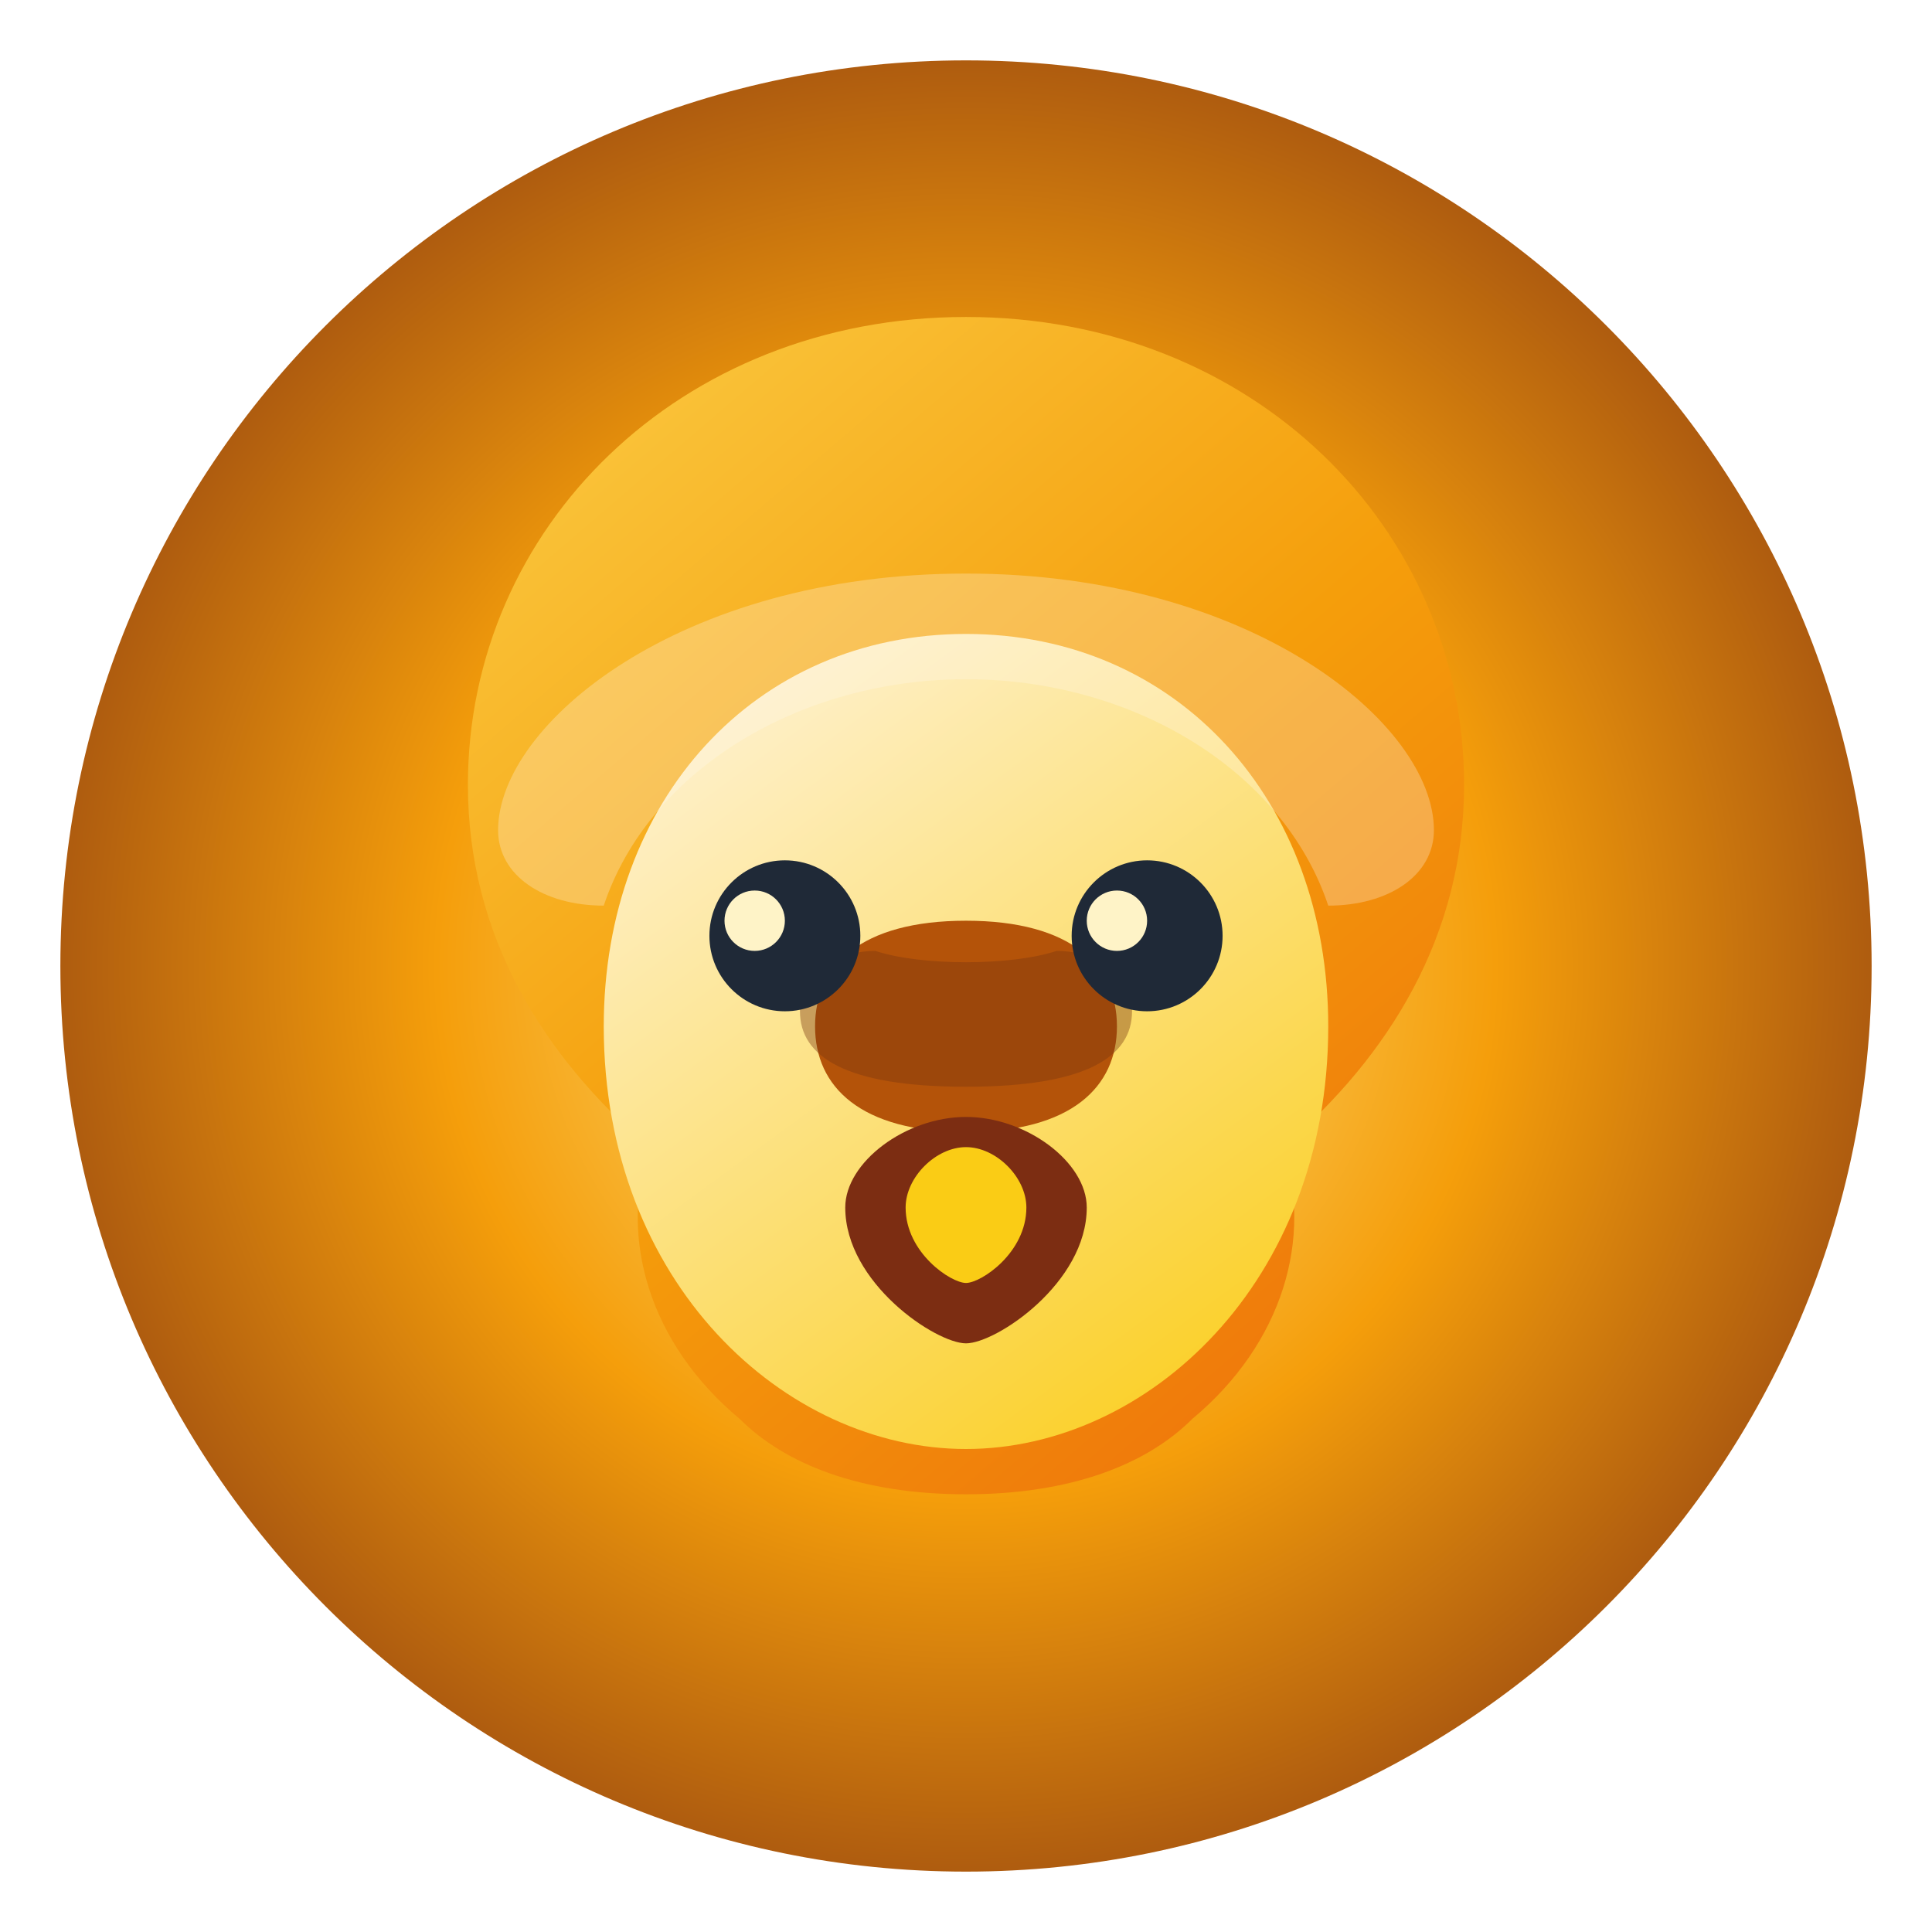
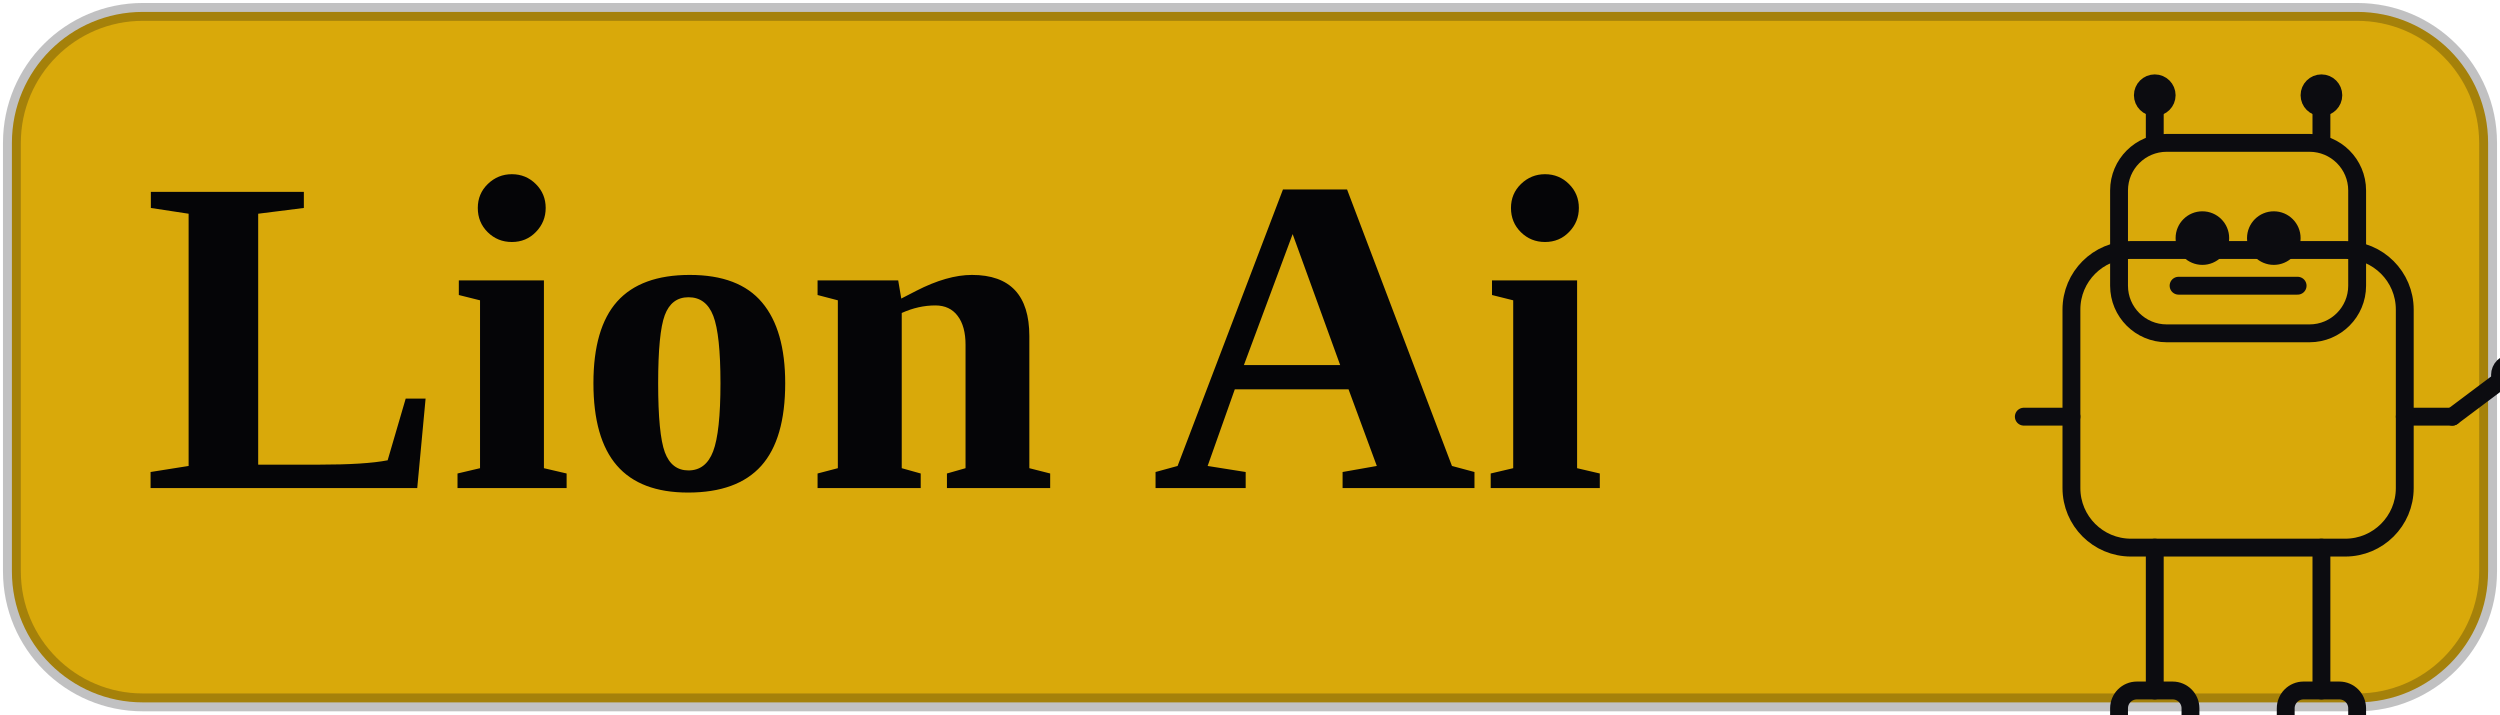
- <svg xmlns="http://www.w3.org/2000/svg" width="128" height="128" viewBox="0 0 128 128" fill="none">
-   <defs>
-     <radialGradient id="lion-glow" cx="50%" cy="50%" r="65%">
-       <stop offset="0%" stop-color="#fde68a" />
-       <stop offset="45%" stop-color="#f59e0b" />
-       <stop offset="100%" stop-color="#7c2d12" />
-     </radialGradient>
-     <linearGradient id="lion-mane" x1="24" y1="18" x2="108" y2="116" gradientUnits="userSpaceOnUse">
-       <stop offset="0%" stop-color="#fcd34d" />
-       <stop offset="45%" stop-color="#f59e0b" />
-       <stop offset="100%" stop-color="#ea580c" />
-     </linearGradient>
-     <linearGradient id="lion-face" x1="42" y1="36" x2="86" y2="96" gradientUnits="userSpaceOnUse">
-       <stop offset="0%" stop-color="#fff7ed" />
-       <stop offset="100%" stop-color="#facc15" />
-     </linearGradient>
-   </defs>
-   <circle cx="64" cy="64" r="60" fill="url(#lion-glow)" />
-   <path d="M31 52c0-17 14-31 33-31s33 14 33 31c0 10-5 18-12 24 2 6 0 13-6 18-3 3-8 5-15 5s-12-2-15-5c-6-5-8-12-6-18-7-6-12-14-12-24z" fill="url(#lion-mane)" />
-   <path d="M64 42c-14 0-24 11-24 26 0 17 12 28 24 28s24-11 24-28c0-15-10-26-24-26z" fill="url(#lion-face)" />
-   <path d="M54 68c0-4 3-7 10-7s10 3 10 7-3 7-10 7-10-3-10-7z" fill="#b45309" />
-   <path d="M58 63c-3 0-5 2-5 4 0 3 3 5 11 5s11-2 11-5c0-2-2-4-5-4-3 1-9 1-12 0z" fill="#78350f" opacity="0.4" />
-   <circle cx="52" cy="62" r="5" fill="#1f2937" />
-   <circle cx="76" cy="62" r="5" fill="#1f2937" />
-   <circle cx="50" cy="61" r="2" fill="#fef3c7" />
-   <circle cx="74" cy="61" r="2" fill="#fef3c7" />
-   <path d="M64 74c4 0 8 3 8 6 0 5-6 9-8 9s-8-4-8-9c0-3 4-6 8-6z" fill="#7c2d12" />
-   <path d="M64 76c2 0 4 2 4 4 0 3-3 5-4 5s-4-2-4-5c0-2 2-4 4-4z" fill="#facc15" />
-   <path d="M40 60c-4 0-7-2-7-5 0-7 12-17 31-17s31 10 31 17c0 3-3 5-7 5-3-9-13-15-24-15s-21 6-24 15z" fill="#fff7ed" opacity="0.28" />
+ <svg xmlns="http://www.w3.org/2000/svg" width="420" height="120" viewBox="0 0 420 120" fill="none" role="img" aria-labelledby="logoTitle logoDesc">
+   <rect x="2" y="2" width="416" height="116" rx="22" fill="#D9A90A" />
+   <rect x="2" y="2" width="416" height="116" rx="22" stroke="#0B0B0D" stroke-opacity="0.25" stroke-width="3" />
+   <text x="24" y="82" fill="#050507" font-family="Georgia, 'Times New Roman', serif" font-size="76" font-weight="700" letter-spacing="0.5">Lion Ai</text>
+   <g transform="translate(340 24)" stroke="#0C0C10" stroke-width="3" stroke-linecap="round" stroke-linejoin="round">
+     <rect x="8" y="18" width="56" height="50" rx="10" fill="none" />
+     <rect x="16" y="0" width="40" height="32" rx="8" fill="none" />
+     <circle cx="30" cy="16" r="3" fill="#0C0C10" />
+     <circle cx="42" cy="16" r="3" fill="#0C0C10" />
+     <path d="M26 24H46" />
+     <path d="M0 46H8M64 46H72" />
+     <path d="M22 68V92M50 68V92" />
+     <rect x="16" y="92" width="12" height="10" rx="3" fill="none" />
+     <rect x="44" y="92" width="12" height="10" rx="3" fill="none" />
+     <path d="M22 0V-6M50 0V-6" />
+     <circle cx="22" cy="-8" r="2" fill="#0C0C10" />
+     <circle cx="50" cy="-8" r="2" fill="#0C0C10" />
+     <path d="M72 46l8-6" />
+     <circle cx="82" cy="39" r="2" fill="#0C0C10" />
+   </g>
</svg>
